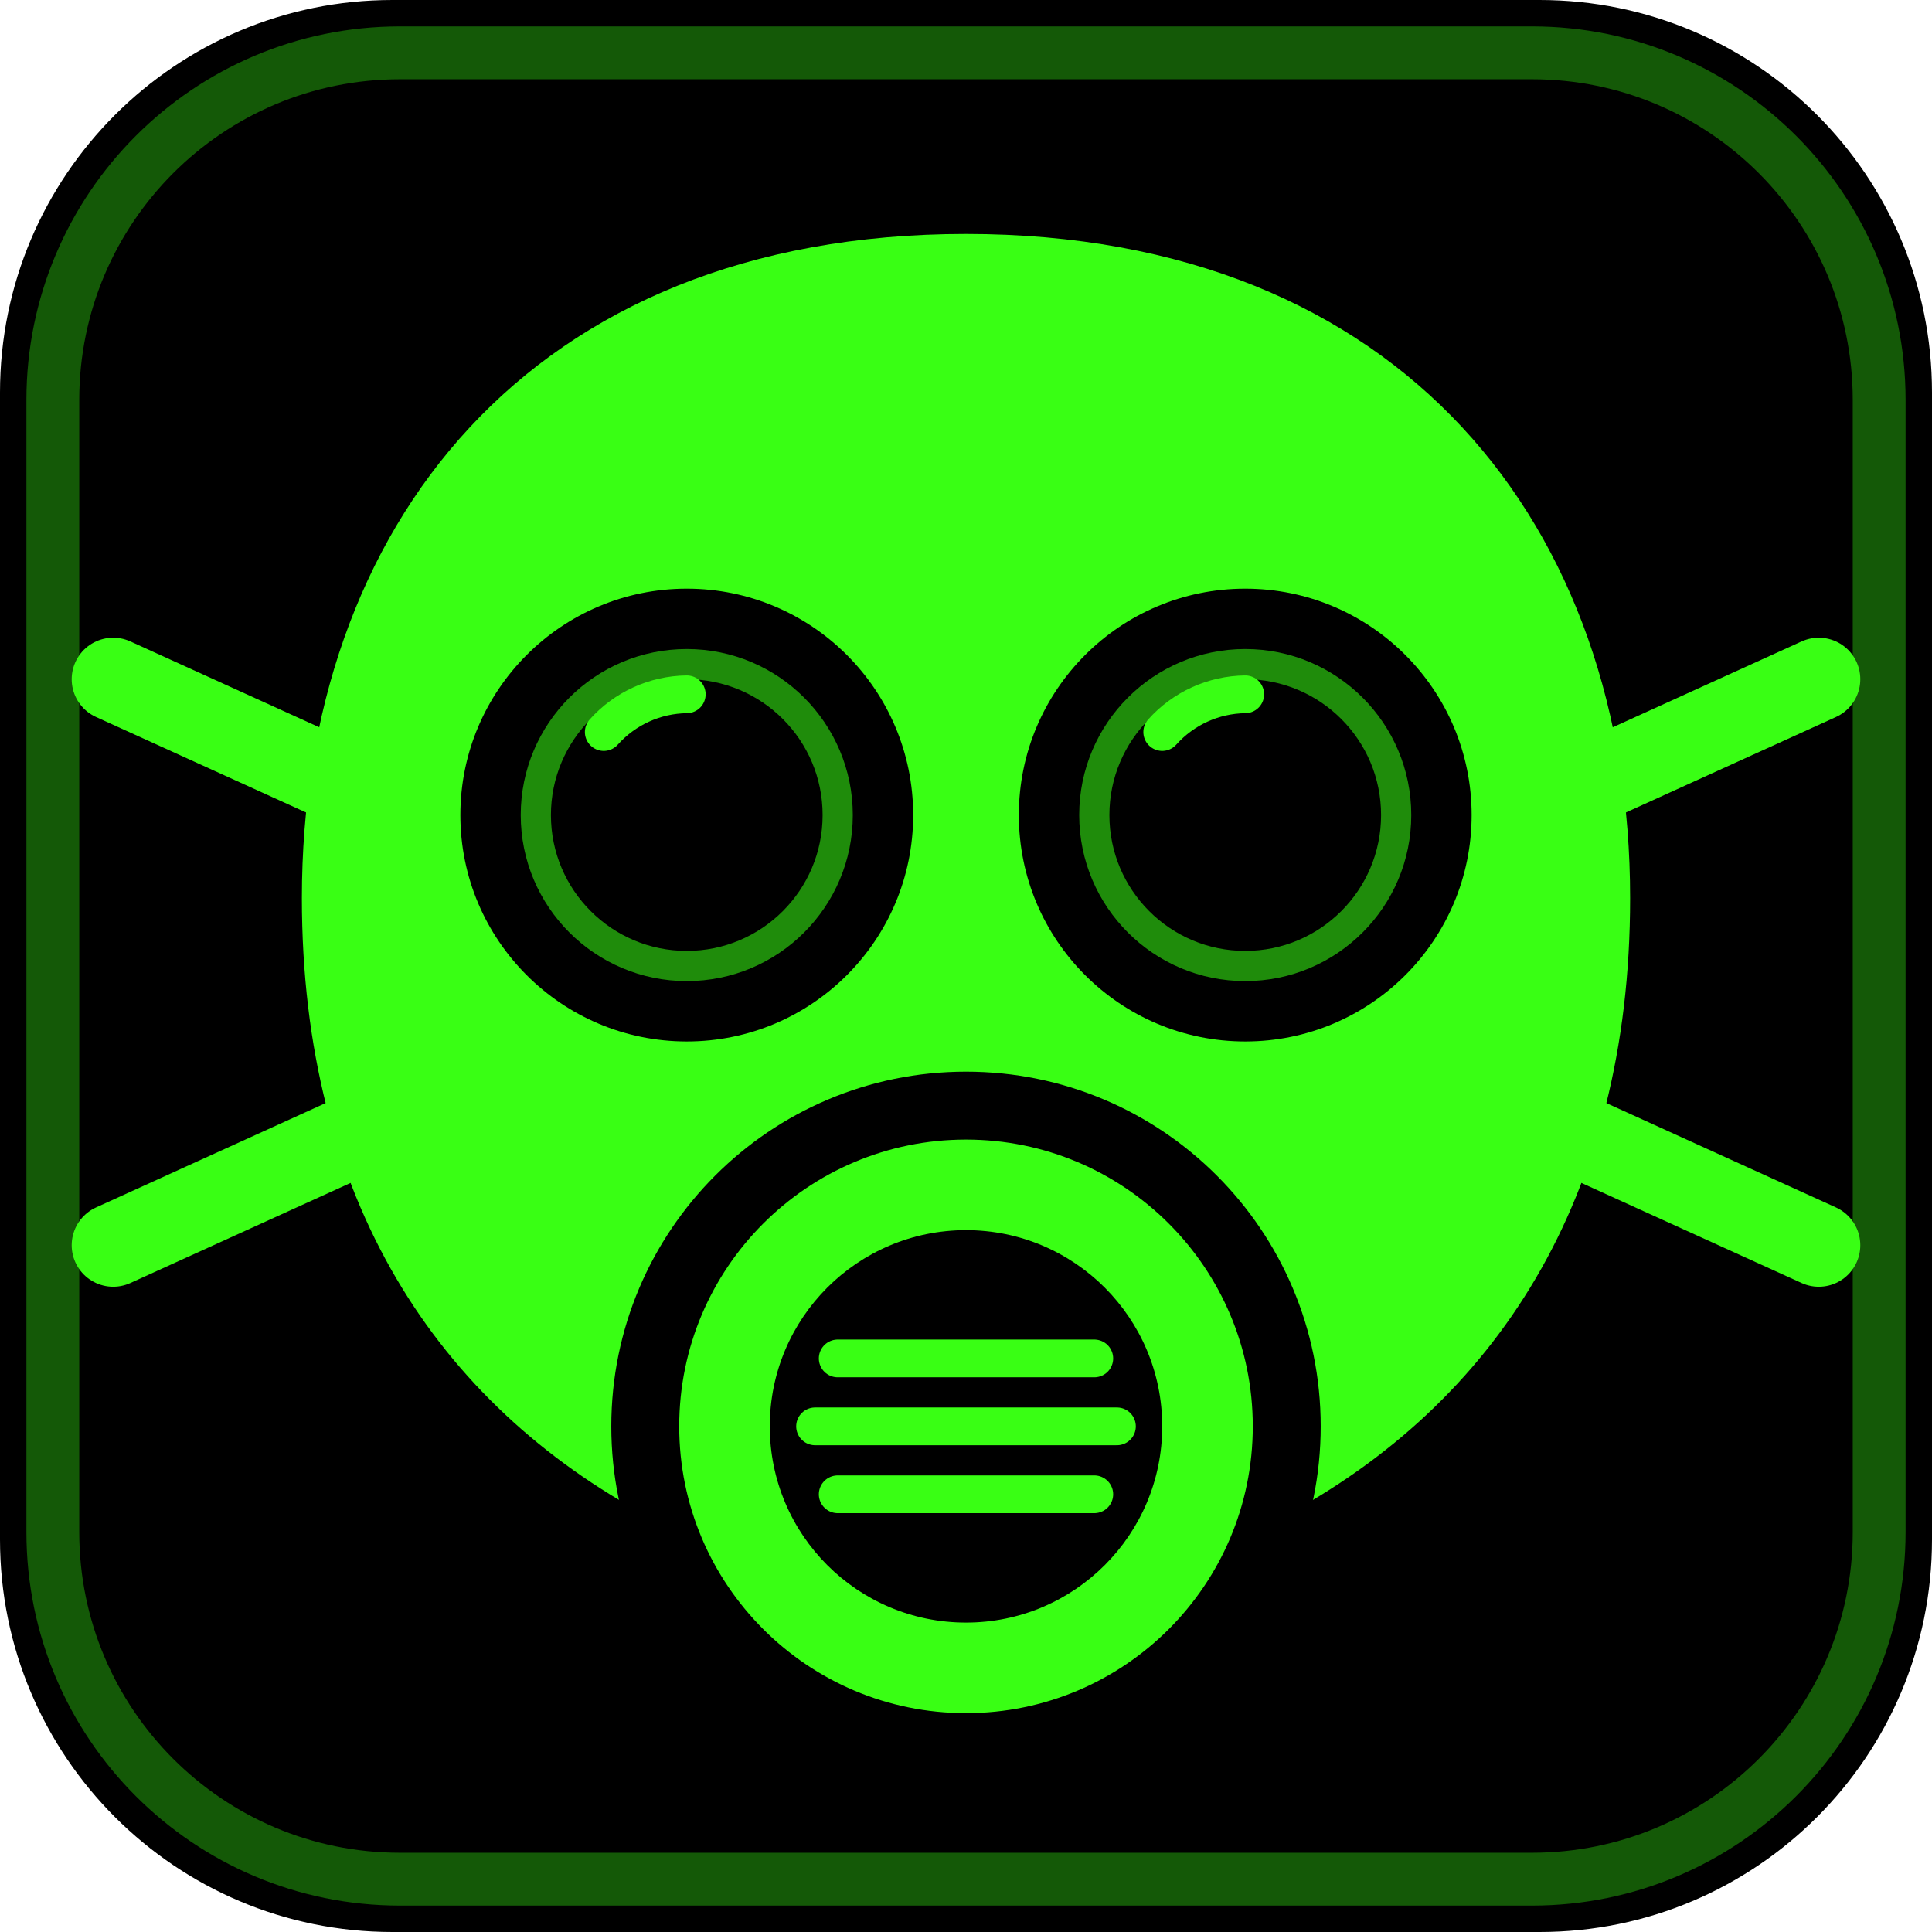
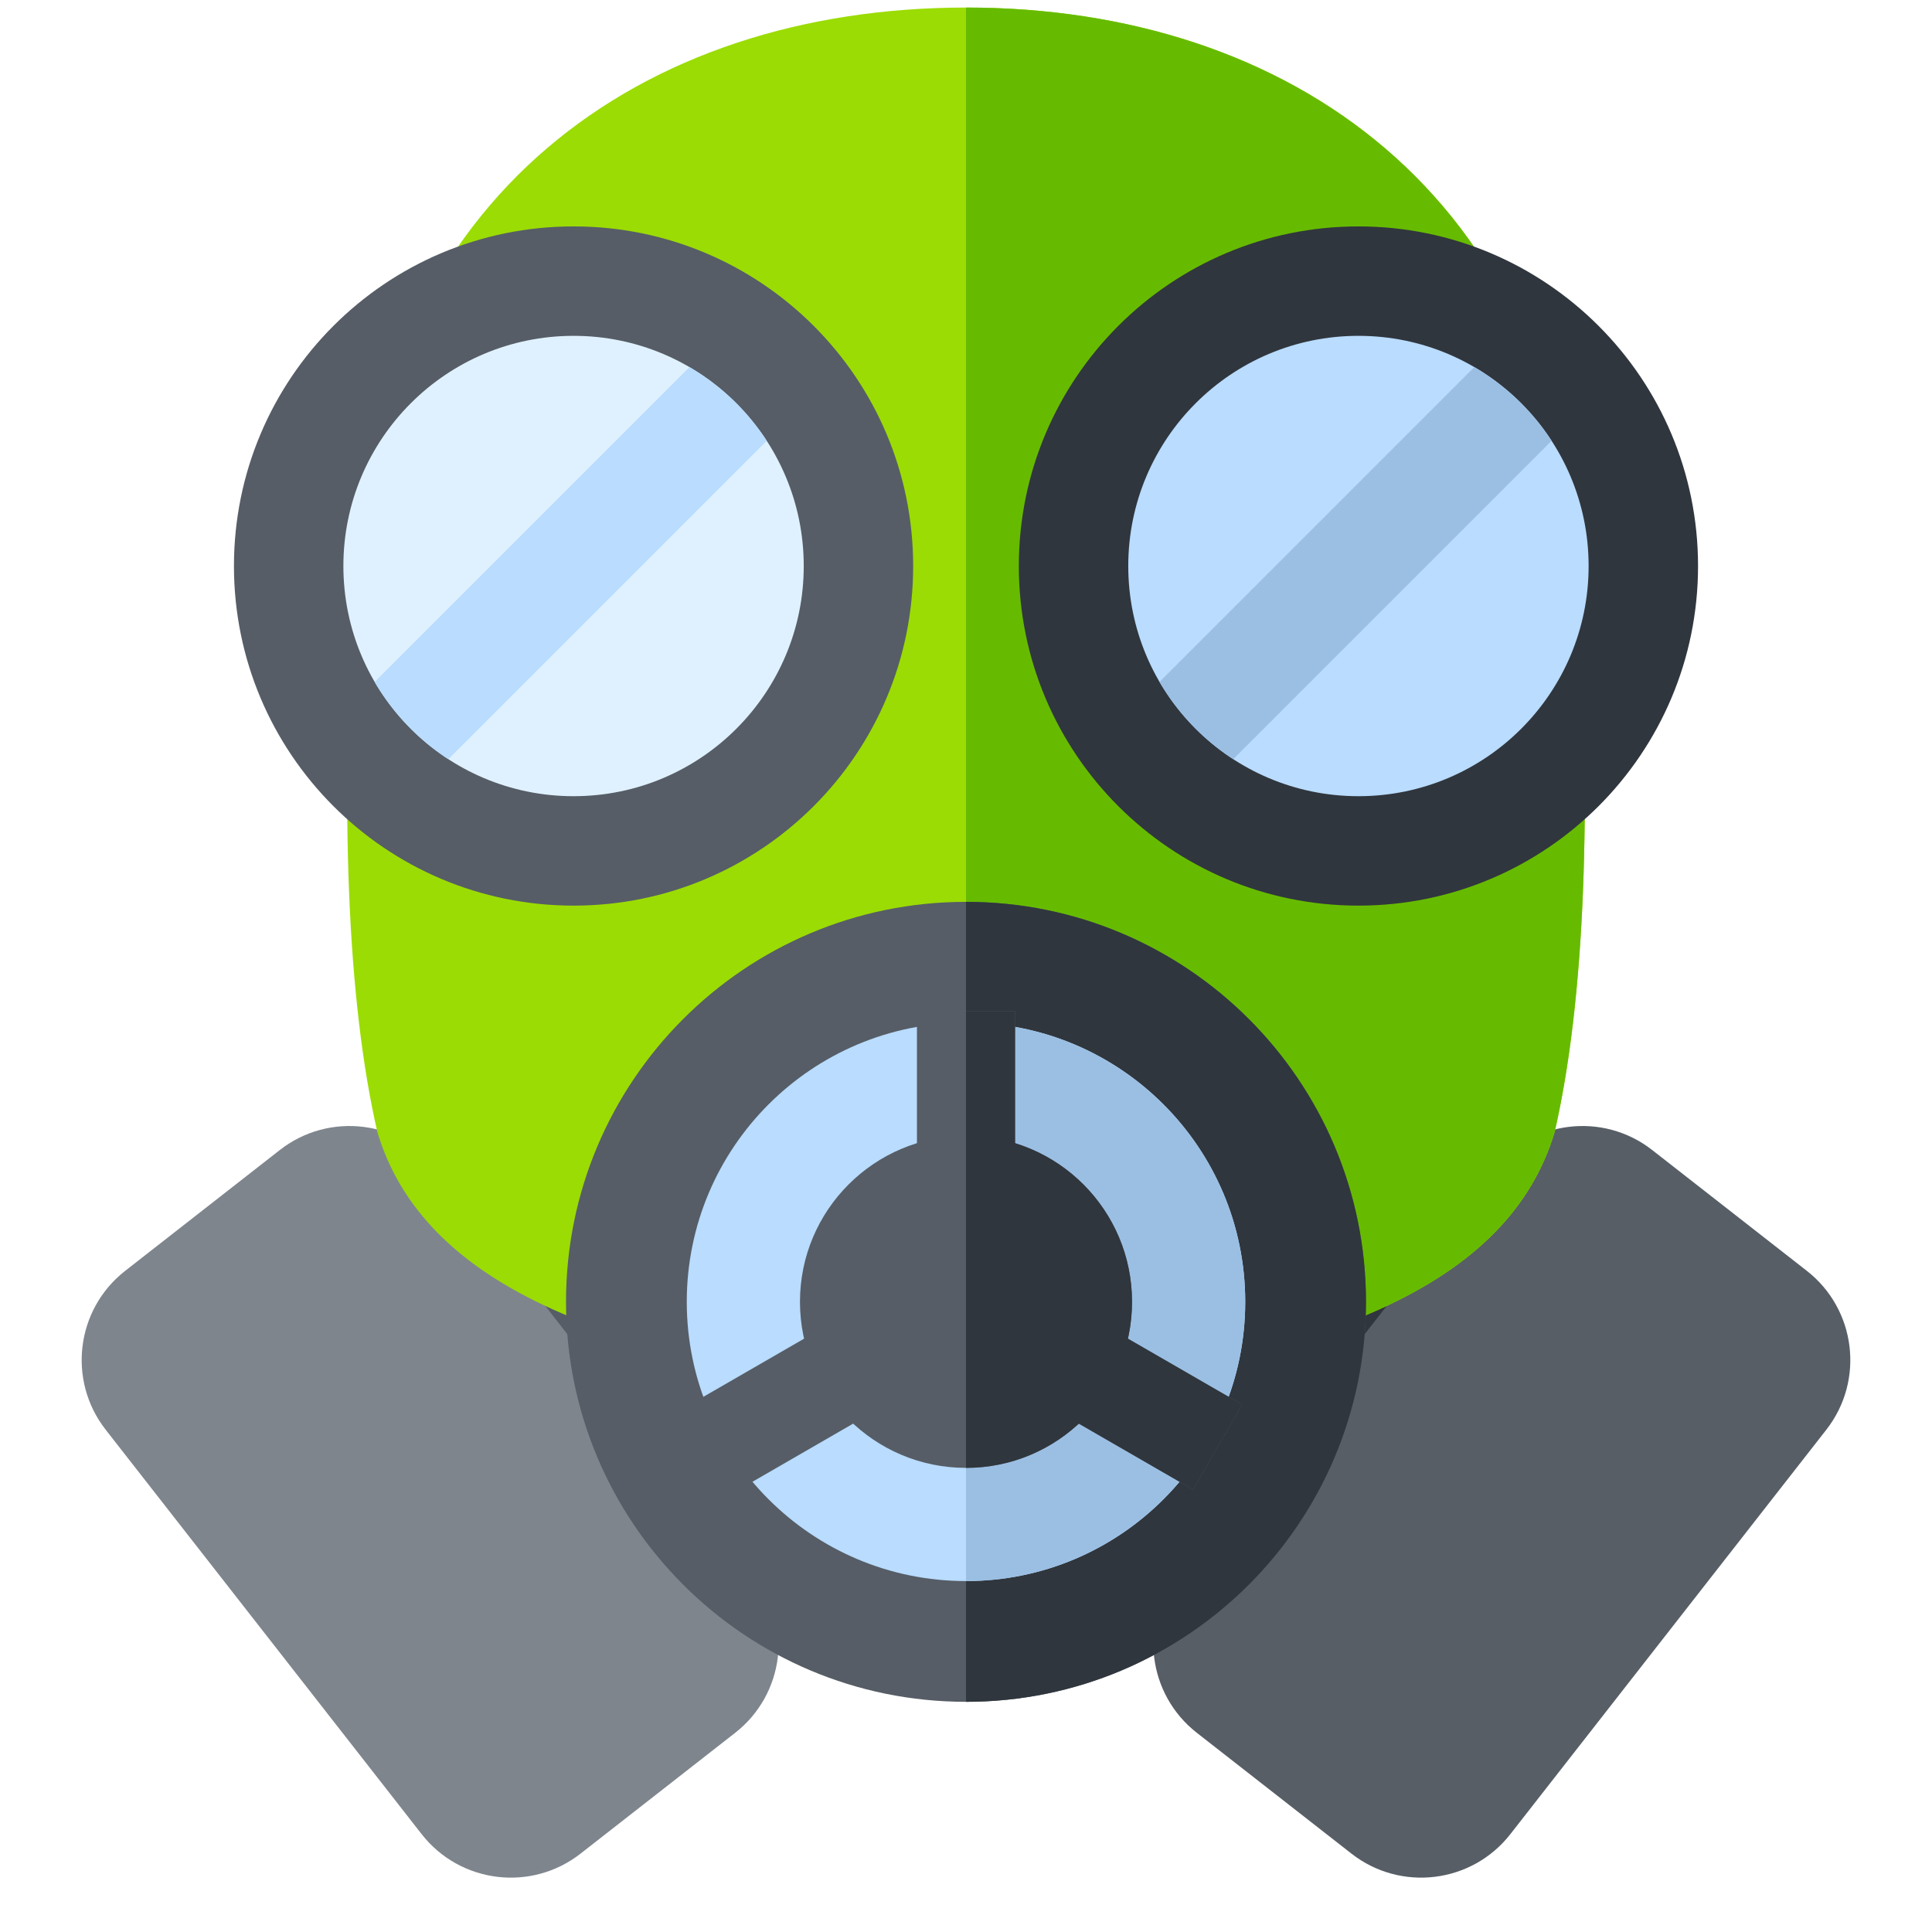
<svg xmlns="http://www.w3.org/2000/svg" viewBox="0 0 512 512">
-   <rect width="512" height="512" rx="104" fill="#000" />
-   <rect x="14" y="14" width="484" height="484" rx="92" fill="none" stroke="#39ff14" stroke-width="14" opacity=".35" />
-   <path d="M96 210 L30 180 M96 300 L30 330 M416 210 L482 180 M416 300 L482 330" stroke="#39ff14" stroke-width="22" stroke-linecap="round" />
-   <path d="M256 62 C372 62 432 140 432 238 C432 318 396 372 340 402 L172 402 C116 372 80 318 80 238 C80 140 140 62 256 62 Z" fill="#39ff14" />
-   <circle cx="182" cy="216" r="60" fill="#000" />
-   <circle cx="330" cy="216" r="60" fill="#000" />
-   <circle cx="182" cy="216" r="40" fill="none" stroke="#39ff14" stroke-width="8" opacity=".55" />
-   <circle cx="330" cy="216" r="40" fill="none" stroke="#39ff14" stroke-width="8" opacity=".55" />
-   <path d="M160 194 a30 30 0 0 1 22 -10 M308 194 a30 30 0 0 1 22 -10" stroke="#39ff14" stroke-width="10" stroke-linecap="round" fill="none" />
-   <circle cx="256" cy="378" r="94" fill="#000" />
-   <circle cx="256" cy="378" r="76" fill="#39ff14" />
-   <circle cx="256" cy="378" r="52" fill="#000" />
-   <path d="M222 360 H290 M216 378 H296 M222 396 H290" stroke="#39ff14" stroke-width="10" stroke-linecap="round" />
+   <defs>
+     <clipPath id="dir">
+       <rect x="256" y="0" width="256" height="512" />
+     </clipPath>
+     <path id="rosto" d="M256 2C170 2 100 52 94 150C90 215 92 265 100 300C112 340 160 362 256 370C352 362 400 340 412 300C420 265 422 215 418 150C412 52 342 2 256 2Z" />
+     <g id="filtroDisco">
+       <circle cx="256" cy="345" r="106" />
+     </g>
+   </defs>
+   <path d="M118 345L180 300L250 395L190 445Z" fill="#565d66" />
+   <path d="M394 345L332 300L262 395L322 445Z" fill="#30363d" />
+   <rect x="58" y="300" width="112" height="196" rx="30" transform="rotate(-38 114 398)" fill="#7e858d" />
+   <rect x="342" y="300" width="112" height="196" rx="30" transform="rotate(38 398 398)" fill="#575e66" />
+   <use href="#rosto" fill="#9bdc04" />
+   <use href="#rosto" fill="#66bb00" clip-path="url(#dir)" />
+   <circle cx="152" cy="150" r="90" fill="#565d66" />
+   <circle cx="360" cy="150" r="90" fill="#30363d" />
+   <clipPath id="vidroE">
+     <circle cx="152" cy="150" r="61" />
+   </clipPath>
+   <clipPath id="vidroD">
+     <circle cx="360" cy="150" r="61" />
+   </clipPath>
+   <circle cx="152" cy="150" r="61" fill="#dff1ff" />
+   <circle cx="360" cy="150" r="61" fill="#b9dcff" />
+   <path d="M60 220L222 58L242 78L80 240Z" fill="#b9dcff" clip-path="url(#vidroE)" />
+   <path d="M268 220L430 58L450 78L288 240Z" fill="#9bbfe3" clip-path="url(#vidroD)" />
+   <circle cx="256" cy="345" r="106" fill="#565d66" />
+   <circle cx="256" cy="345" r="106" fill="#30363d" clip-path="url(#dir)" />
+   <circle cx="256" cy="345" r="74" fill="#b9dcff" />
+   <circle cx="256" cy="345" r="74" fill="#9bbfe3" clip-path="url(#dir)" />
+   <g fill="#565d66">
+     <circle cx="256" cy="345" r="44" />
+     <rect x="243" y="268" width="26" height="60" />
+     <rect x="243" y="268" width="26" height="76" transform="rotate(120 256 345)" />
+     <rect x="243" y="268" width="26" height="76" transform="rotate(240 256 345)" />
+   </g>
+   <g fill="#30363d" clip-path="url(#dir)">
+     <circle cx="256" cy="345" r="44" />
+     <rect x="243" y="268" width="26" height="60" />
+     <rect x="243" y="268" width="26" height="76" transform="rotate(120 256 345)" />
+   </g>
</svg>
